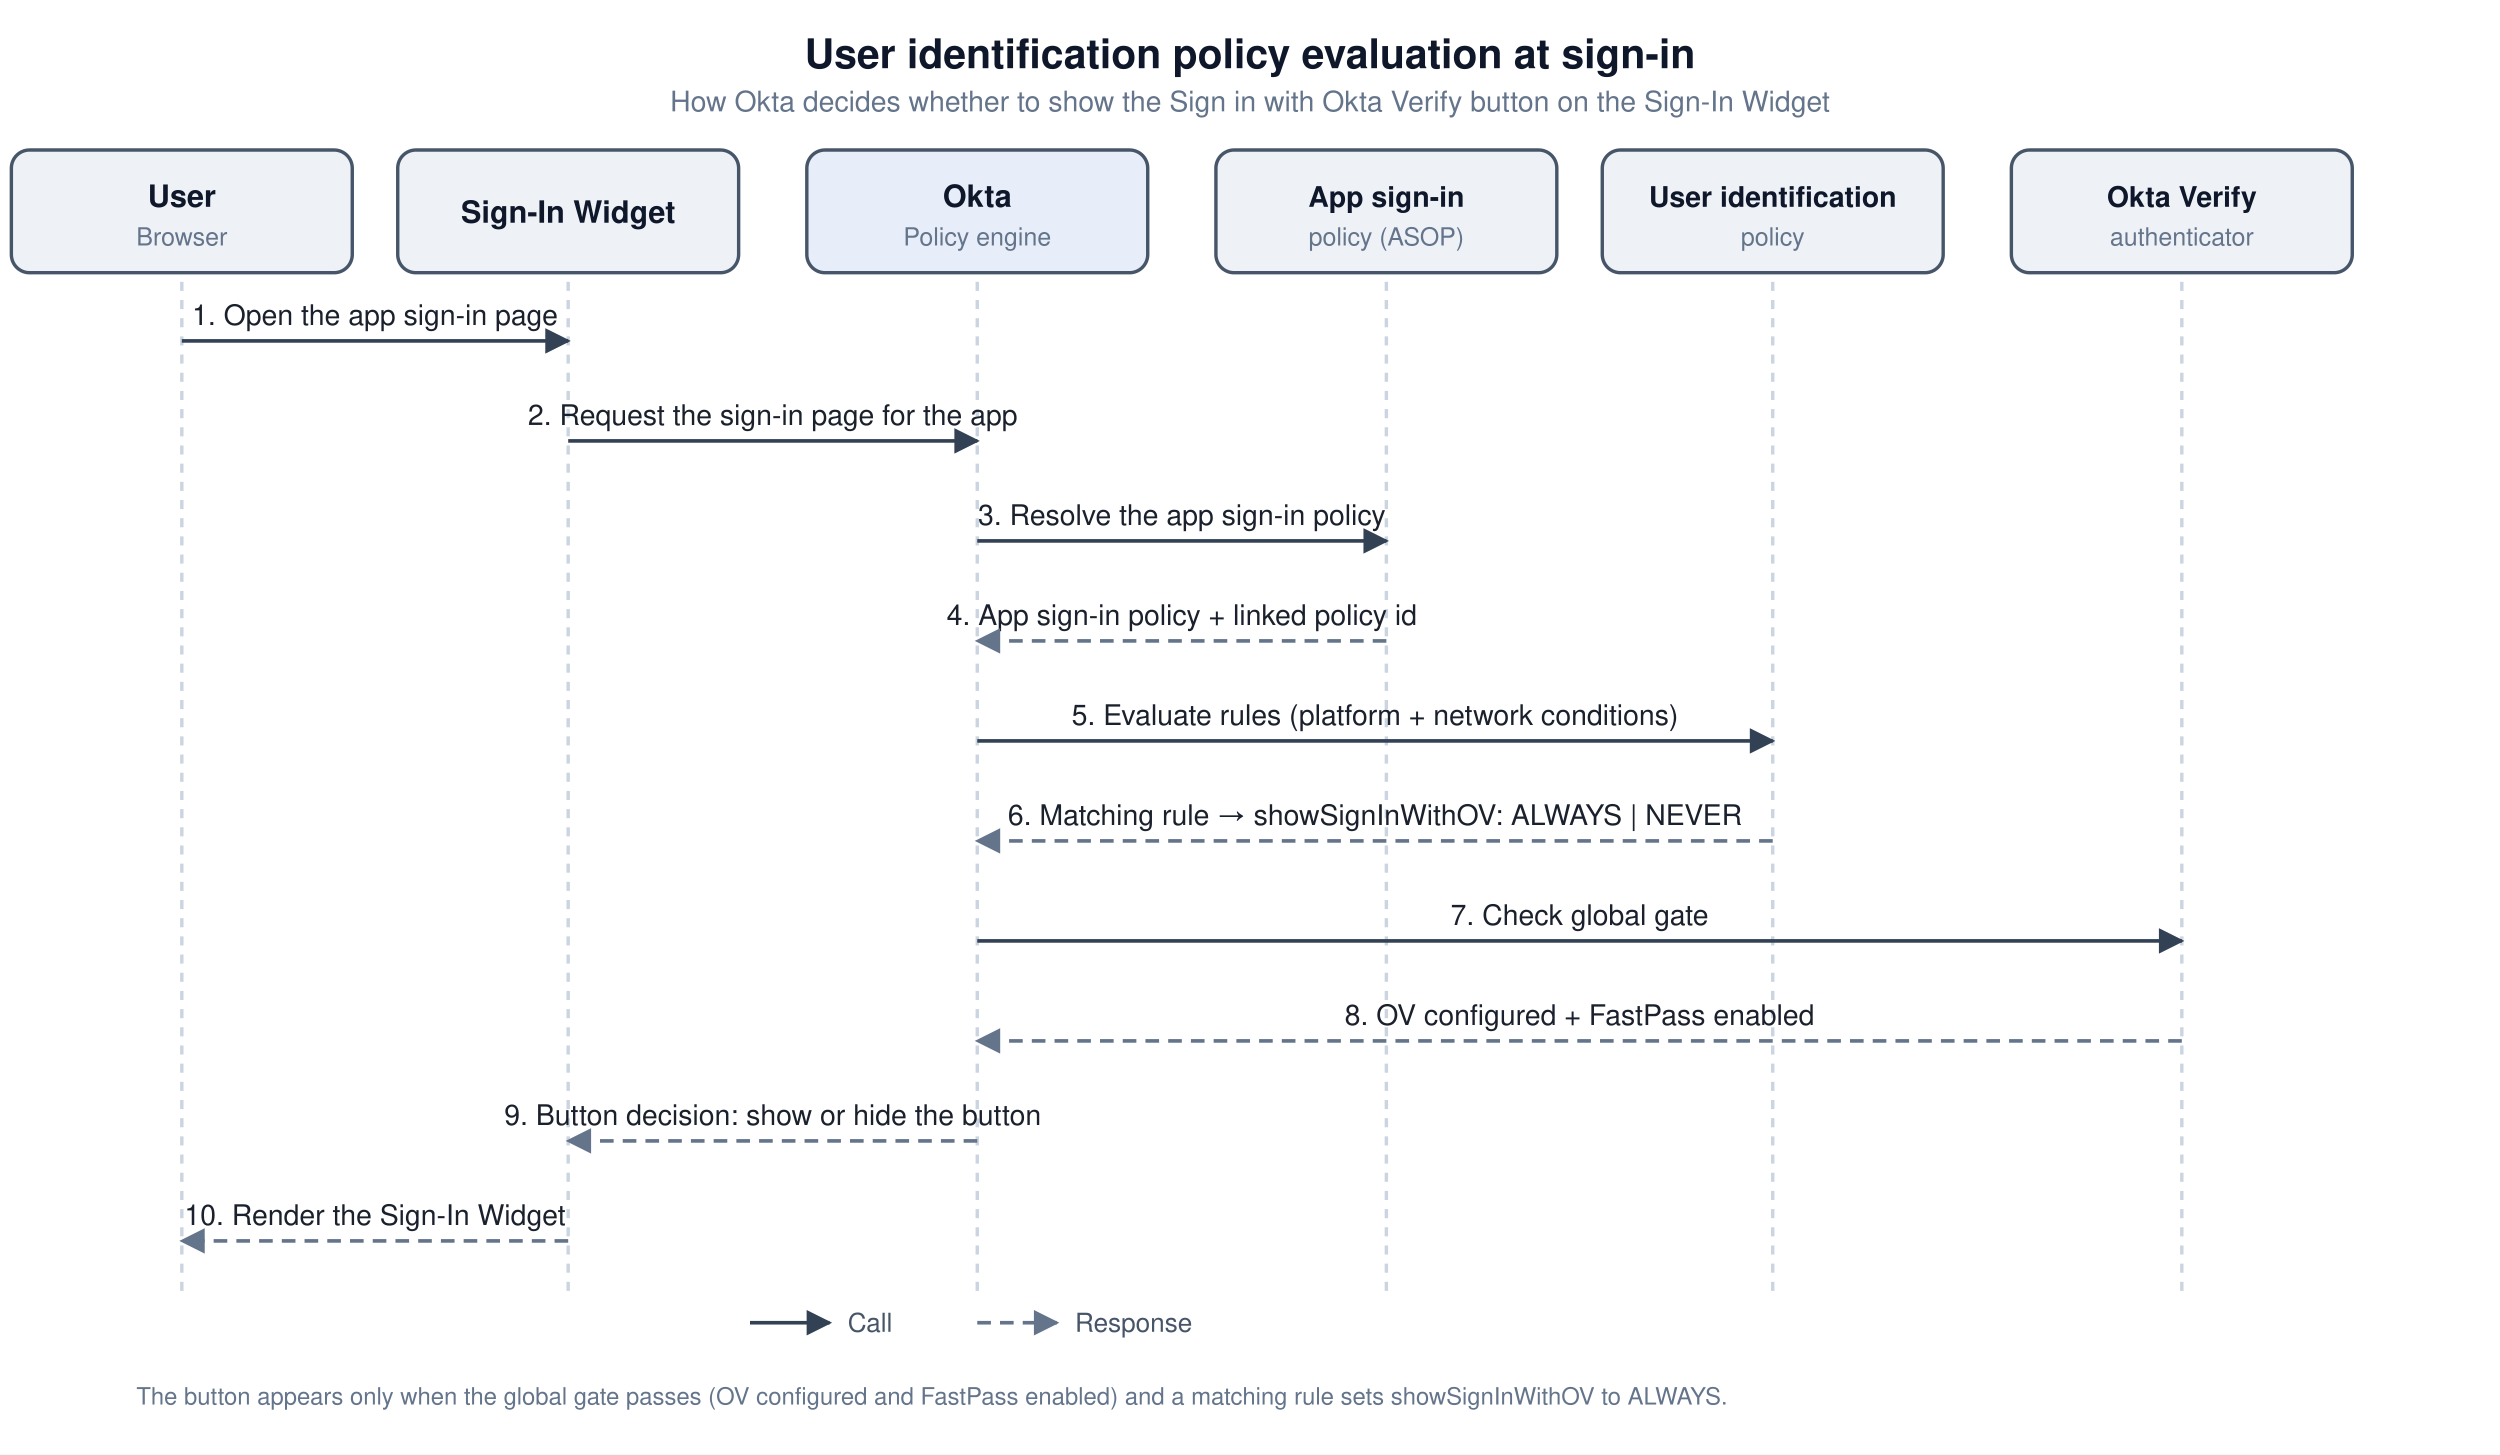
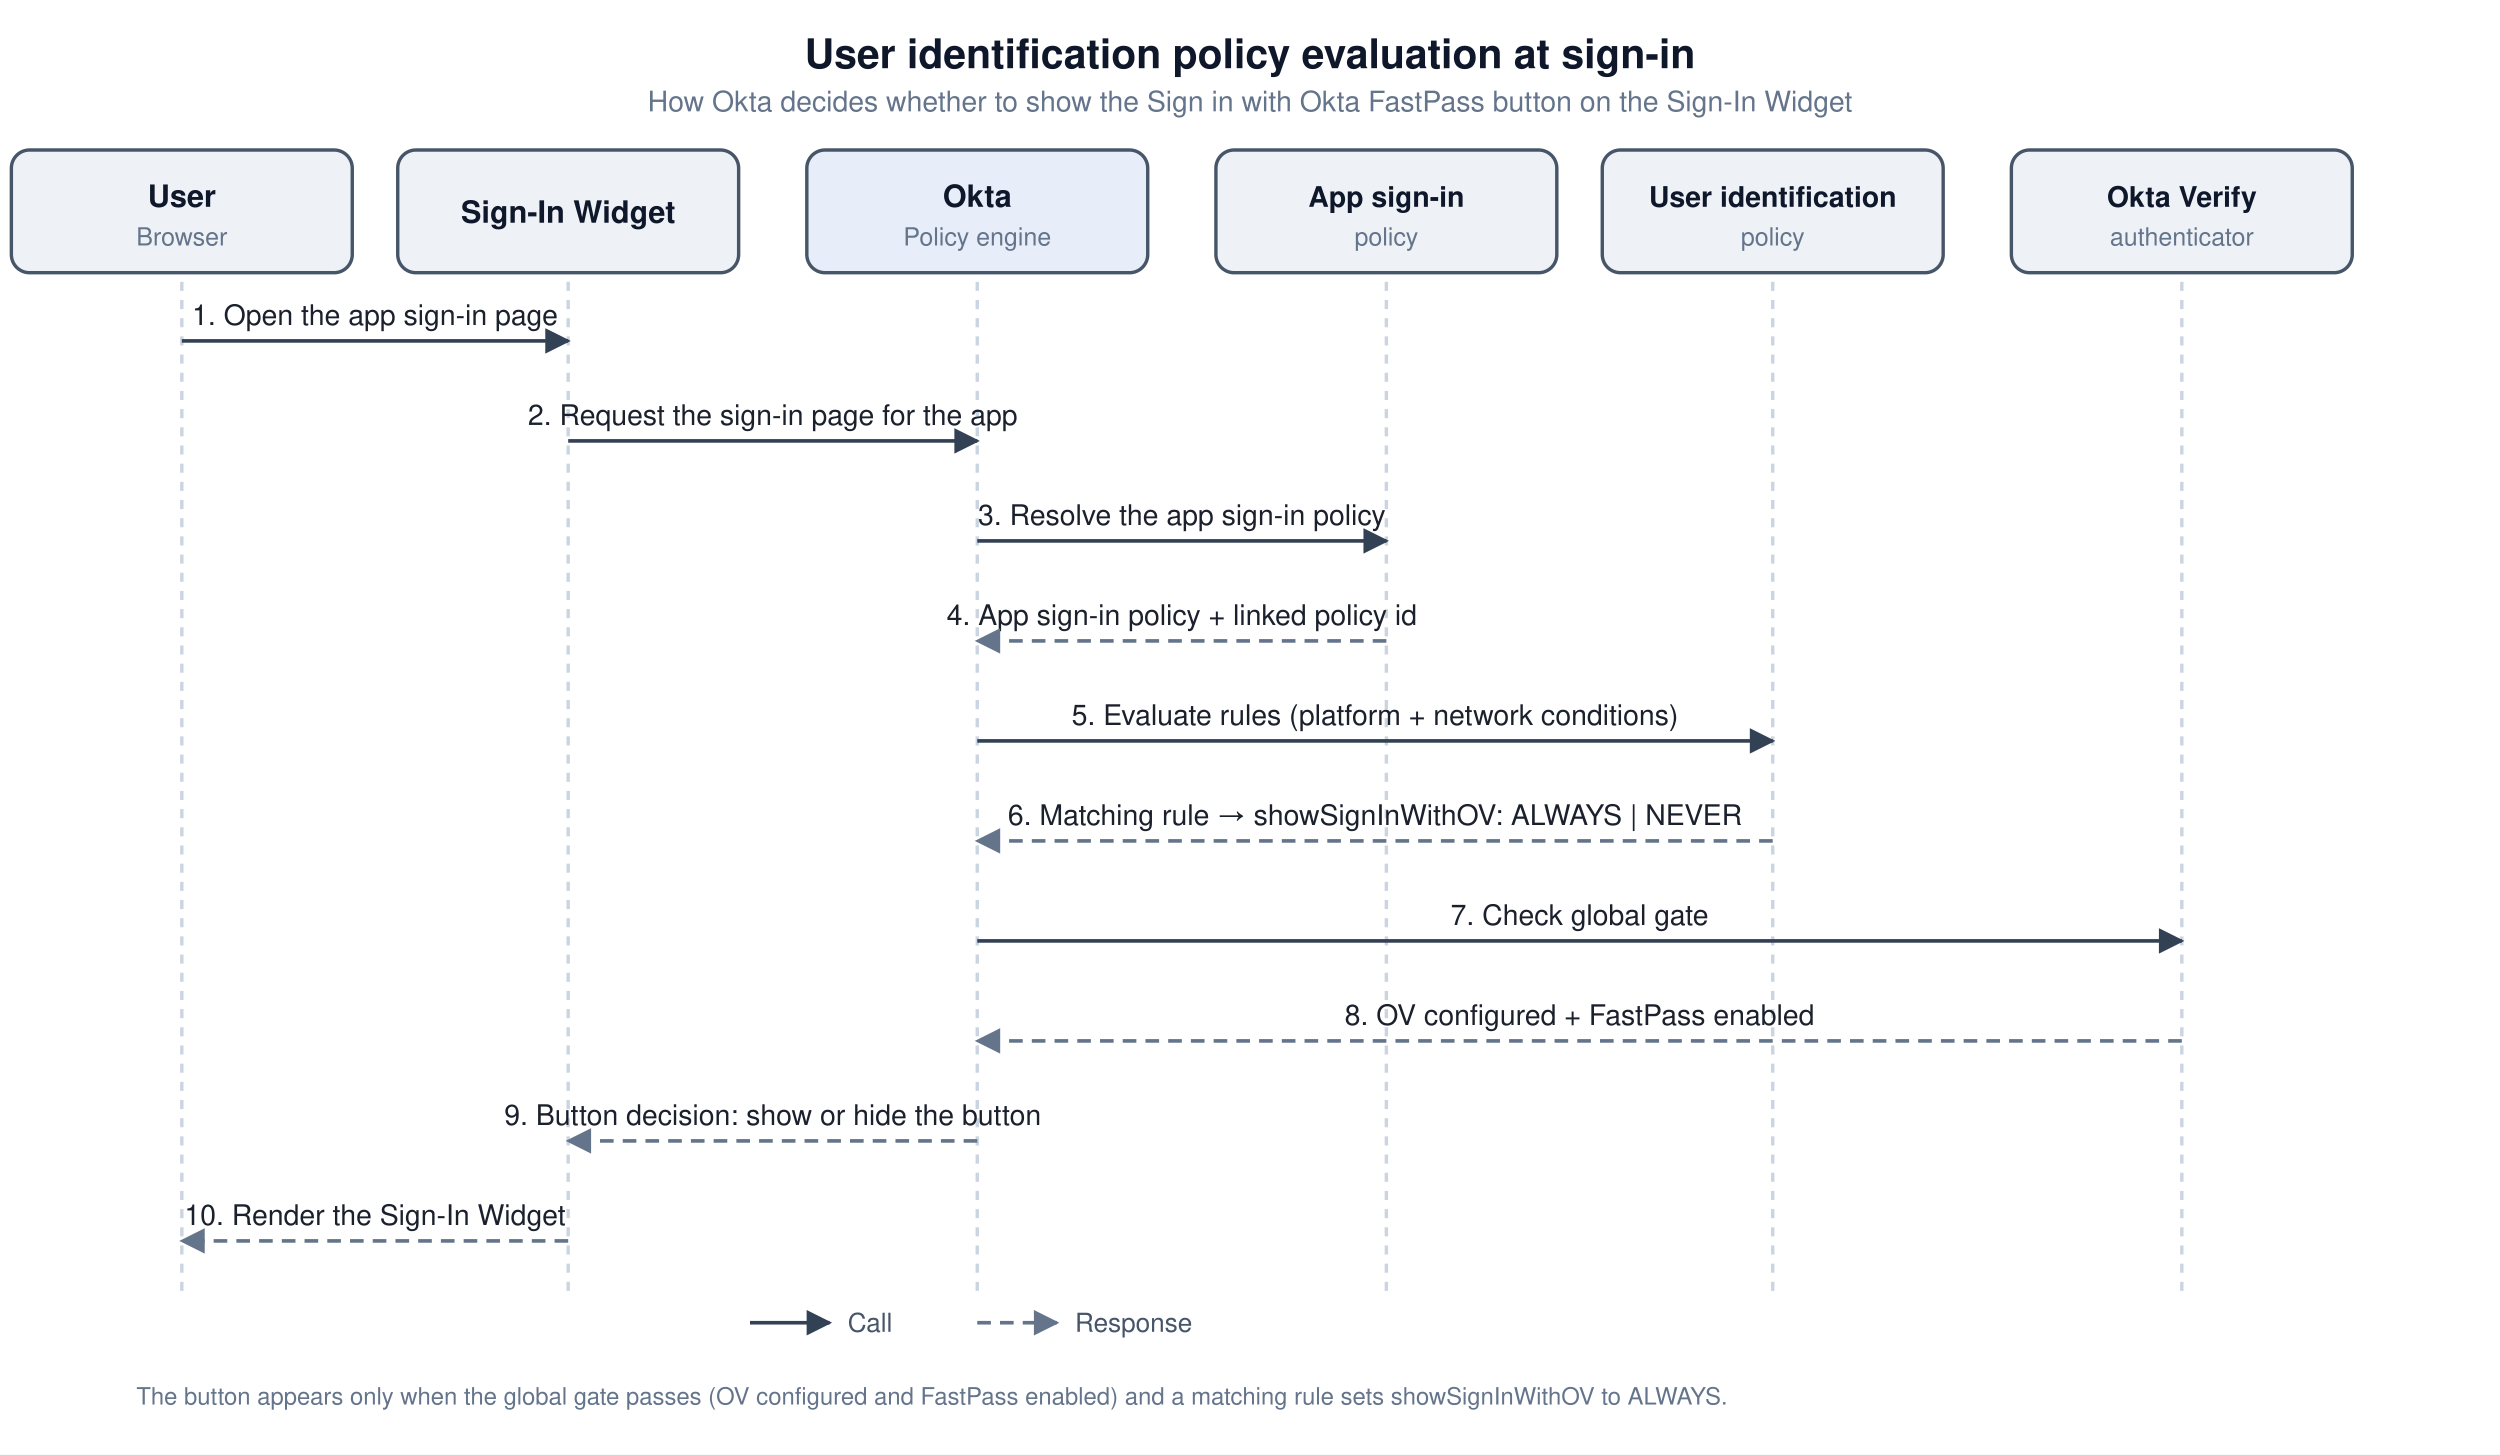
<svg xmlns="http://www.w3.org/2000/svg" viewBox="0 0 1100 640" font-family="Helvetica, Arial, sans-serif">
  <defs>
    <marker id="arrow" viewBox="0 0 10 10" refX="9" refY="5" markerWidth="7" markerHeight="7" orient="auto-start-reverse">
      <path d="M0,0 L10,5 L0,10 z" fill="#334155" />
    </marker>
    <marker id="arrowReturn" viewBox="0 0 10 10" refX="9" refY="5" markerWidth="7" markerHeight="7" orient="auto-start-reverse">
      <path d="M0,0 L10,5 L0,10 z" fill="#64748B" />
    </marker>
  </defs>
  <rect x="0" y="0" width="1100" height="640" fill="#FFFFFF" />
  <text x="550" y="30" text-anchor="middle" font-size="18" font-weight="bold" fill="#0F172A">User identification policy evaluation at sign-in</text>
-   <text x="550" y="49" text-anchor="middle" font-size="12.5" fill="#64748B">How Okta decides whether to show the Sign in with Okta Verify button on the Sign-In Widget</text>
+   <text x="550" y="49" text-anchor="middle" font-size="12.5" fill="#64748B">How Okta decides whether to show the Sign in with Okta FastPass button on the Sign-In Widget</text>
  <g stroke="#CBD5E1" stroke-width="1.5" stroke-dasharray="4 4">
    <line x1="80" y1="124" x2="80" y2="570" />
    <line x1="250" y1="124" x2="250" y2="570" />
    <line x1="430" y1="124" x2="430" y2="570" />
    <line x1="610" y1="124" x2="610" y2="570" />
    <line x1="780" y1="124" x2="780" y2="570" />
    <line x1="960" y1="124" x2="960" y2="570" />
  </g>
  <g>
    <rect x="5" y="66" width="150" height="54" rx="8" fill="#EEF2F7" stroke="#475569" stroke-width="1.5" />
    <text x="80" y="91" text-anchor="middle" font-size="13.5" font-weight="bold" fill="#0F172A">User</text>
    <text x="80" y="108" text-anchor="middle" font-size="11" fill="#64748B">Browser</text>
    <rect x="175" y="66" width="150" height="54" rx="8" fill="#EEF2F7" stroke="#475569" stroke-width="1.5" />
    <text x="250" y="98" text-anchor="middle" font-size="13.5" font-weight="bold" fill="#0F172A">Sign-In Widget</text>
    <rect x="355" y="66" width="150" height="54" rx="8" fill="#E7EEF9" stroke="#475569" stroke-width="1.5" />
    <text x="430" y="91" text-anchor="middle" font-size="13.5" font-weight="bold" fill="#0F172A">Okta</text>
    <text x="430" y="108" text-anchor="middle" font-size="11" fill="#64748B">Policy engine</text>
    <rect x="535" y="66" width="150" height="54" rx="8" fill="#EEF2F7" stroke="#475569" stroke-width="1.5" />
    <text x="610" y="91" text-anchor="middle" font-size="12.5" font-weight="bold" fill="#0F172A">App sign-in</text>
-     <text x="610" y="108" text-anchor="middle" font-size="11" fill="#64748B">policy (ASOP)</text>
+     <text x="610" y="108" text-anchor="middle" font-size="11" fill="#64748B">policy</text>
    <rect x="705" y="66" width="150" height="54" rx="8" fill="#EEF2F7" stroke="#475569" stroke-width="1.5" />
    <text x="780" y="91" text-anchor="middle" font-size="12.5" font-weight="bold" fill="#0F172A">User identification</text>
    <text x="780" y="108" text-anchor="middle" font-size="11" fill="#64748B">policy</text>
    <rect x="885" y="66" width="150" height="54" rx="8" fill="#EEF2F7" stroke="#475569" stroke-width="1.5" />
    <text x="960" y="91" text-anchor="middle" font-size="12.5" font-weight="bold" fill="#0F172A">Okta Verify</text>
    <text x="960" y="108" text-anchor="middle" font-size="11" fill="#64748B">authenticator</text>
  </g>
  <g font-size="12.5" fill="#1A202C" text-anchor="middle">
    <text x="165" y="143">1. Open the app sign-in page</text>
    <line x1="80" y1="150" x2="250" y2="150" stroke="#334155" stroke-width="1.6" marker-end="url(#arrow)" />
    <text x="340" y="187">2. Request the sign-in page for the app</text>
    <line x1="250" y1="194" x2="430" y2="194" stroke="#334155" stroke-width="1.6" marker-end="url(#arrow)" />
    <text x="520" y="231">3. Resolve the app sign-in policy</text>
    <line x1="430" y1="238" x2="610" y2="238" stroke="#334155" stroke-width="1.6" marker-end="url(#arrow)" />
    <text x="520" y="275">4. App sign-in policy + linked policy id</text>
    <line x1="610" y1="282" x2="430" y2="282" stroke="#64748B" stroke-width="1.6" stroke-dasharray="6 4" marker-end="url(#arrowReturn)" />
    <text x="605" y="319">5. Evaluate rules (platform + network conditions)</text>
    <line x1="430" y1="326" x2="780" y2="326" stroke="#334155" stroke-width="1.6" marker-end="url(#arrow)" />
    <text x="605" y="363">6. Matching rule → showSignInWithOV: ALWAYS | NEVER</text>
    <line x1="780" y1="370" x2="430" y2="370" stroke="#64748B" stroke-width="1.6" stroke-dasharray="6 4" marker-end="url(#arrowReturn)" />
    <text x="695" y="407">7. Check global gate</text>
    <line x1="430" y1="414" x2="960" y2="414" stroke="#334155" stroke-width="1.6" marker-end="url(#arrow)" />
    <text x="695" y="451">8. OV configured + FastPass enabled</text>
    <line x1="960" y1="458" x2="430" y2="458" stroke="#64748B" stroke-width="1.6" stroke-dasharray="6 4" marker-end="url(#arrowReturn)" />
    <text x="340" y="495">9. Button decision: show or hide the button</text>
    <line x1="430" y1="502" x2="250" y2="502" stroke="#64748B" stroke-width="1.6" stroke-dasharray="6 4" marker-end="url(#arrowReturn)" />
    <text x="165" y="539">10. Render the Sign-In Widget</text>
    <line x1="250" y1="546" x2="80" y2="546" stroke="#64748B" stroke-width="1.6" stroke-dasharray="6 4" marker-end="url(#arrowReturn)" />
  </g>
  <g font-size="11.5" fill="#475569">
    <line x1="330" y1="582" x2="365" y2="582" stroke="#334155" stroke-width="1.6" marker-end="url(#arrow)" />
    <text x="373" y="586" text-anchor="start">Call</text>
    <line x1="430" y1="582" x2="465" y2="582" stroke="#64748B" stroke-width="1.6" stroke-dasharray="6 4" marker-end="url(#arrowReturn)" />
    <text x="473" y="586" text-anchor="start">Response</text>
  </g>
  <g font-size="10.5">
    <text x="60" y="618" text-anchor="start" fill="#64748B">The button appears only when the global gate passes (OV configured and FastPass enabled) and a matching rule sets showSignInWithOV to ALWAYS.</text>
  </g>
</svg>
